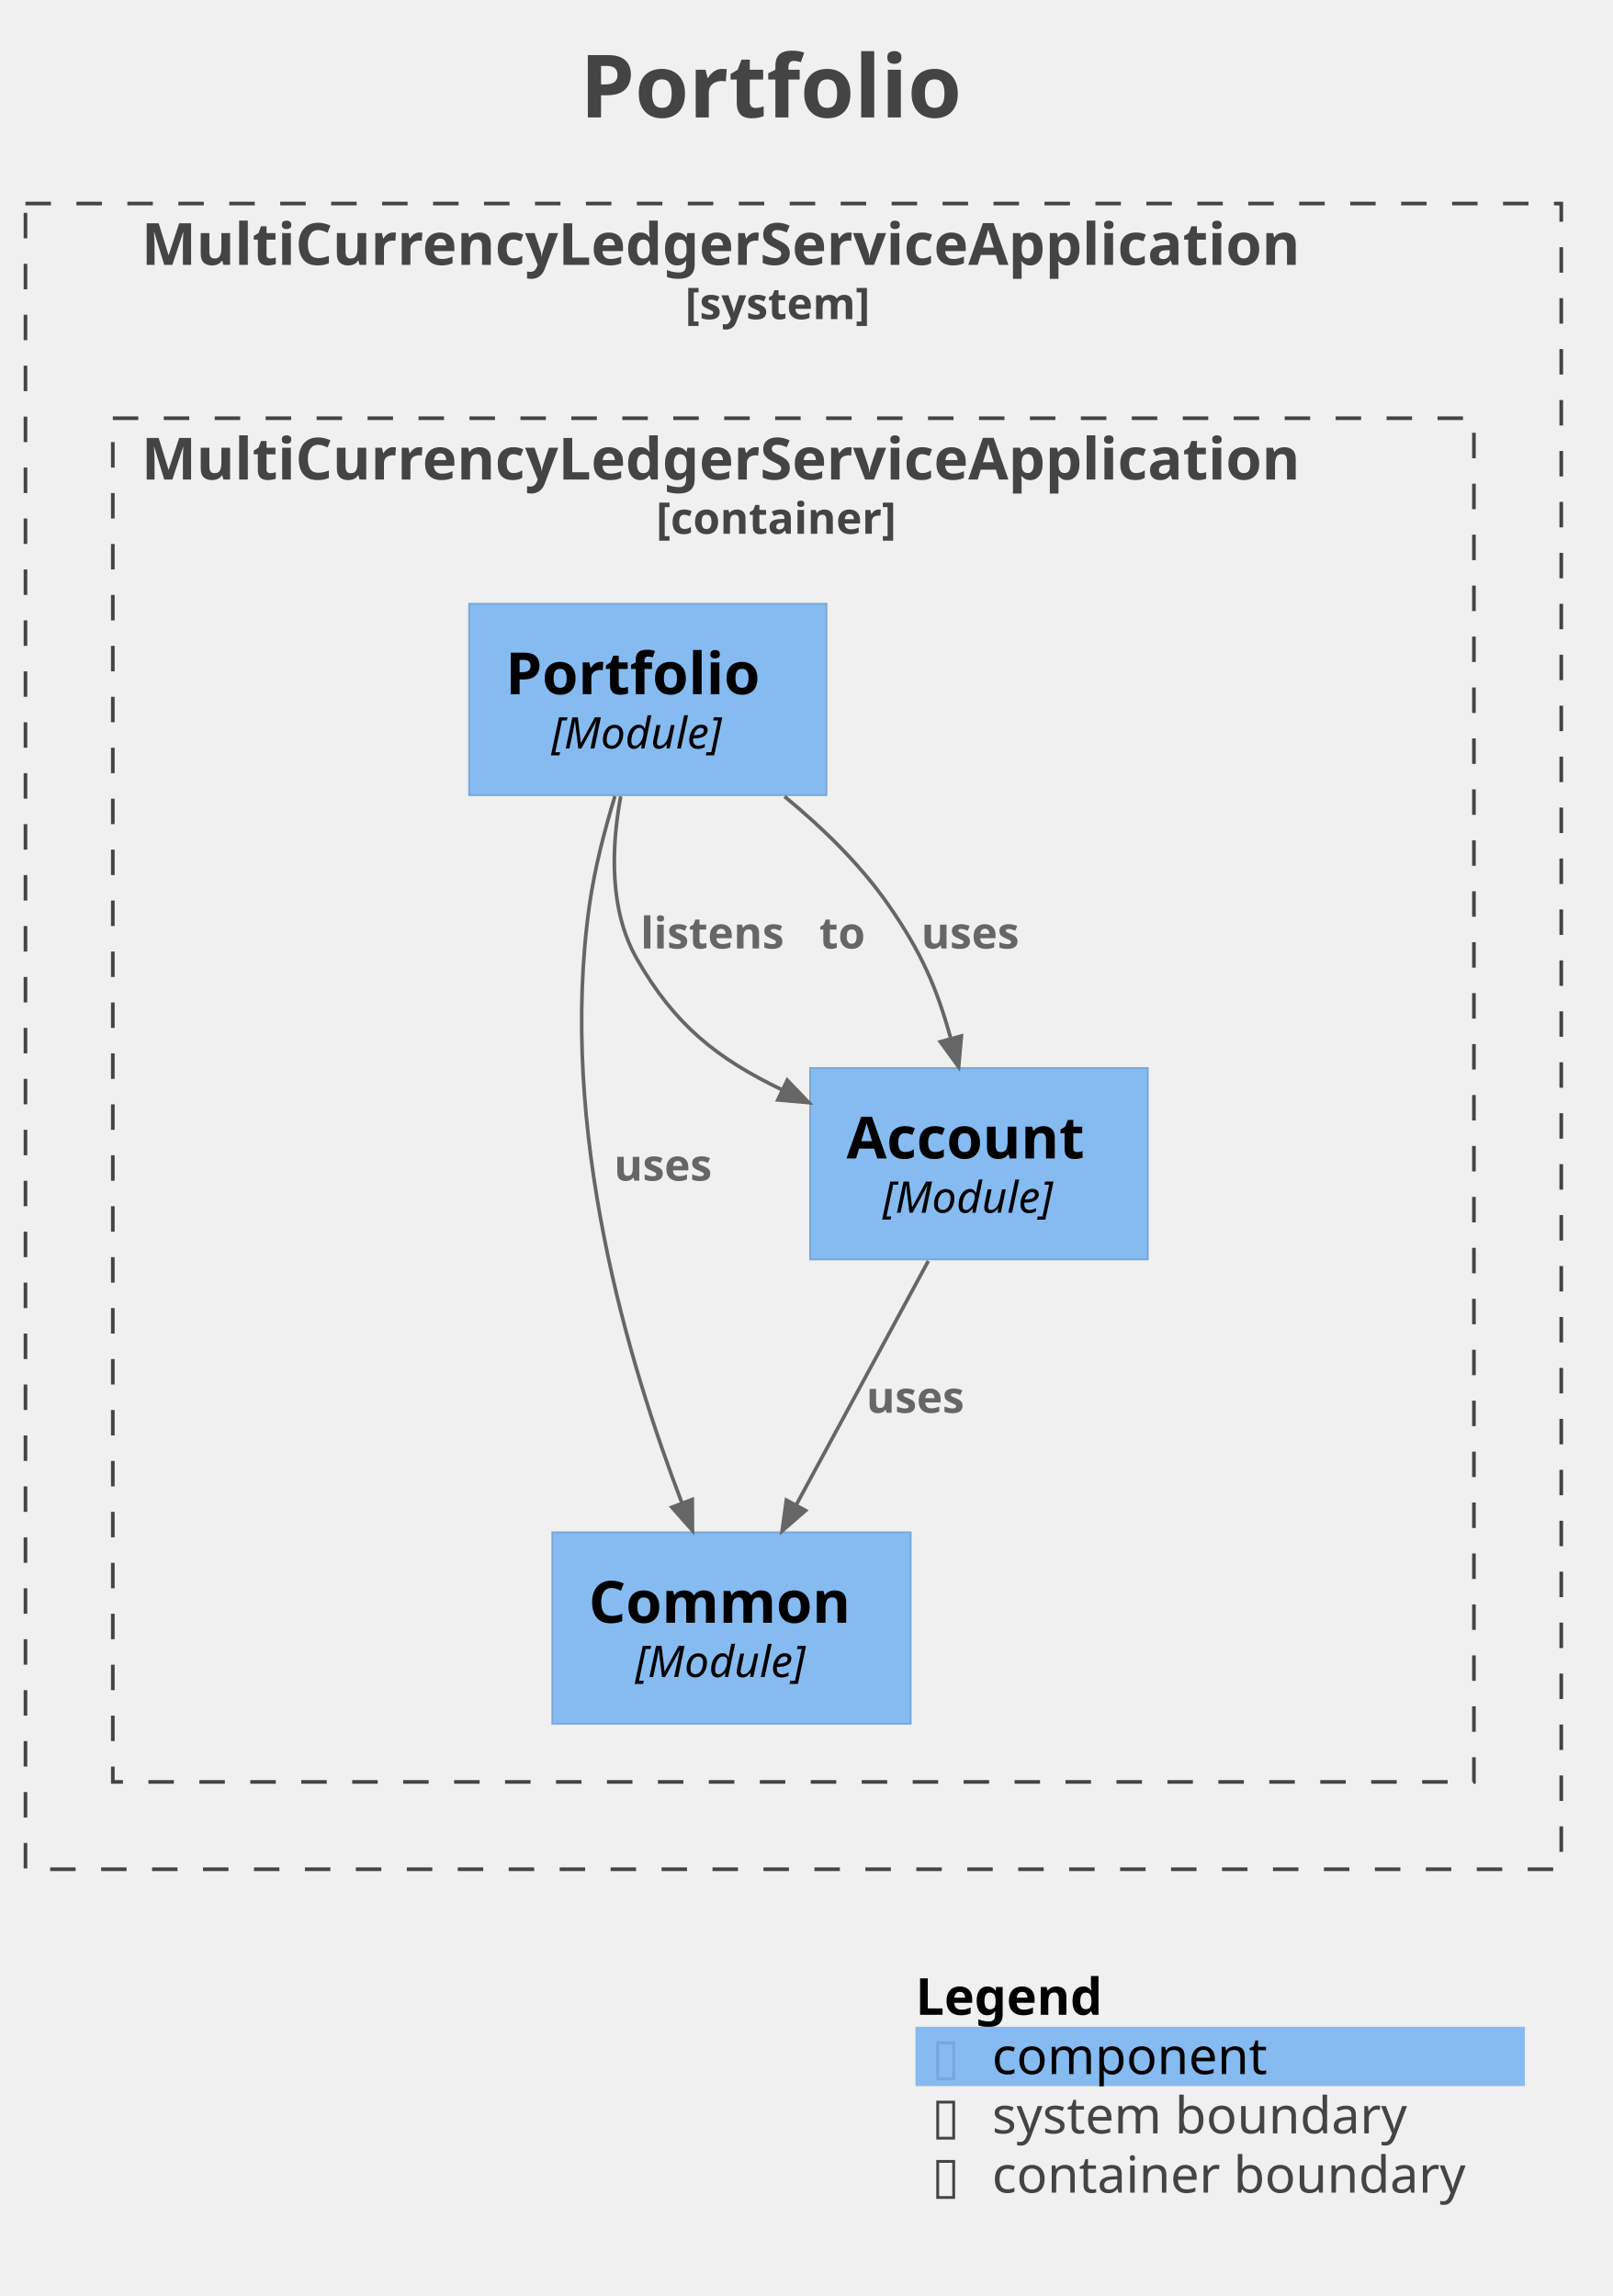
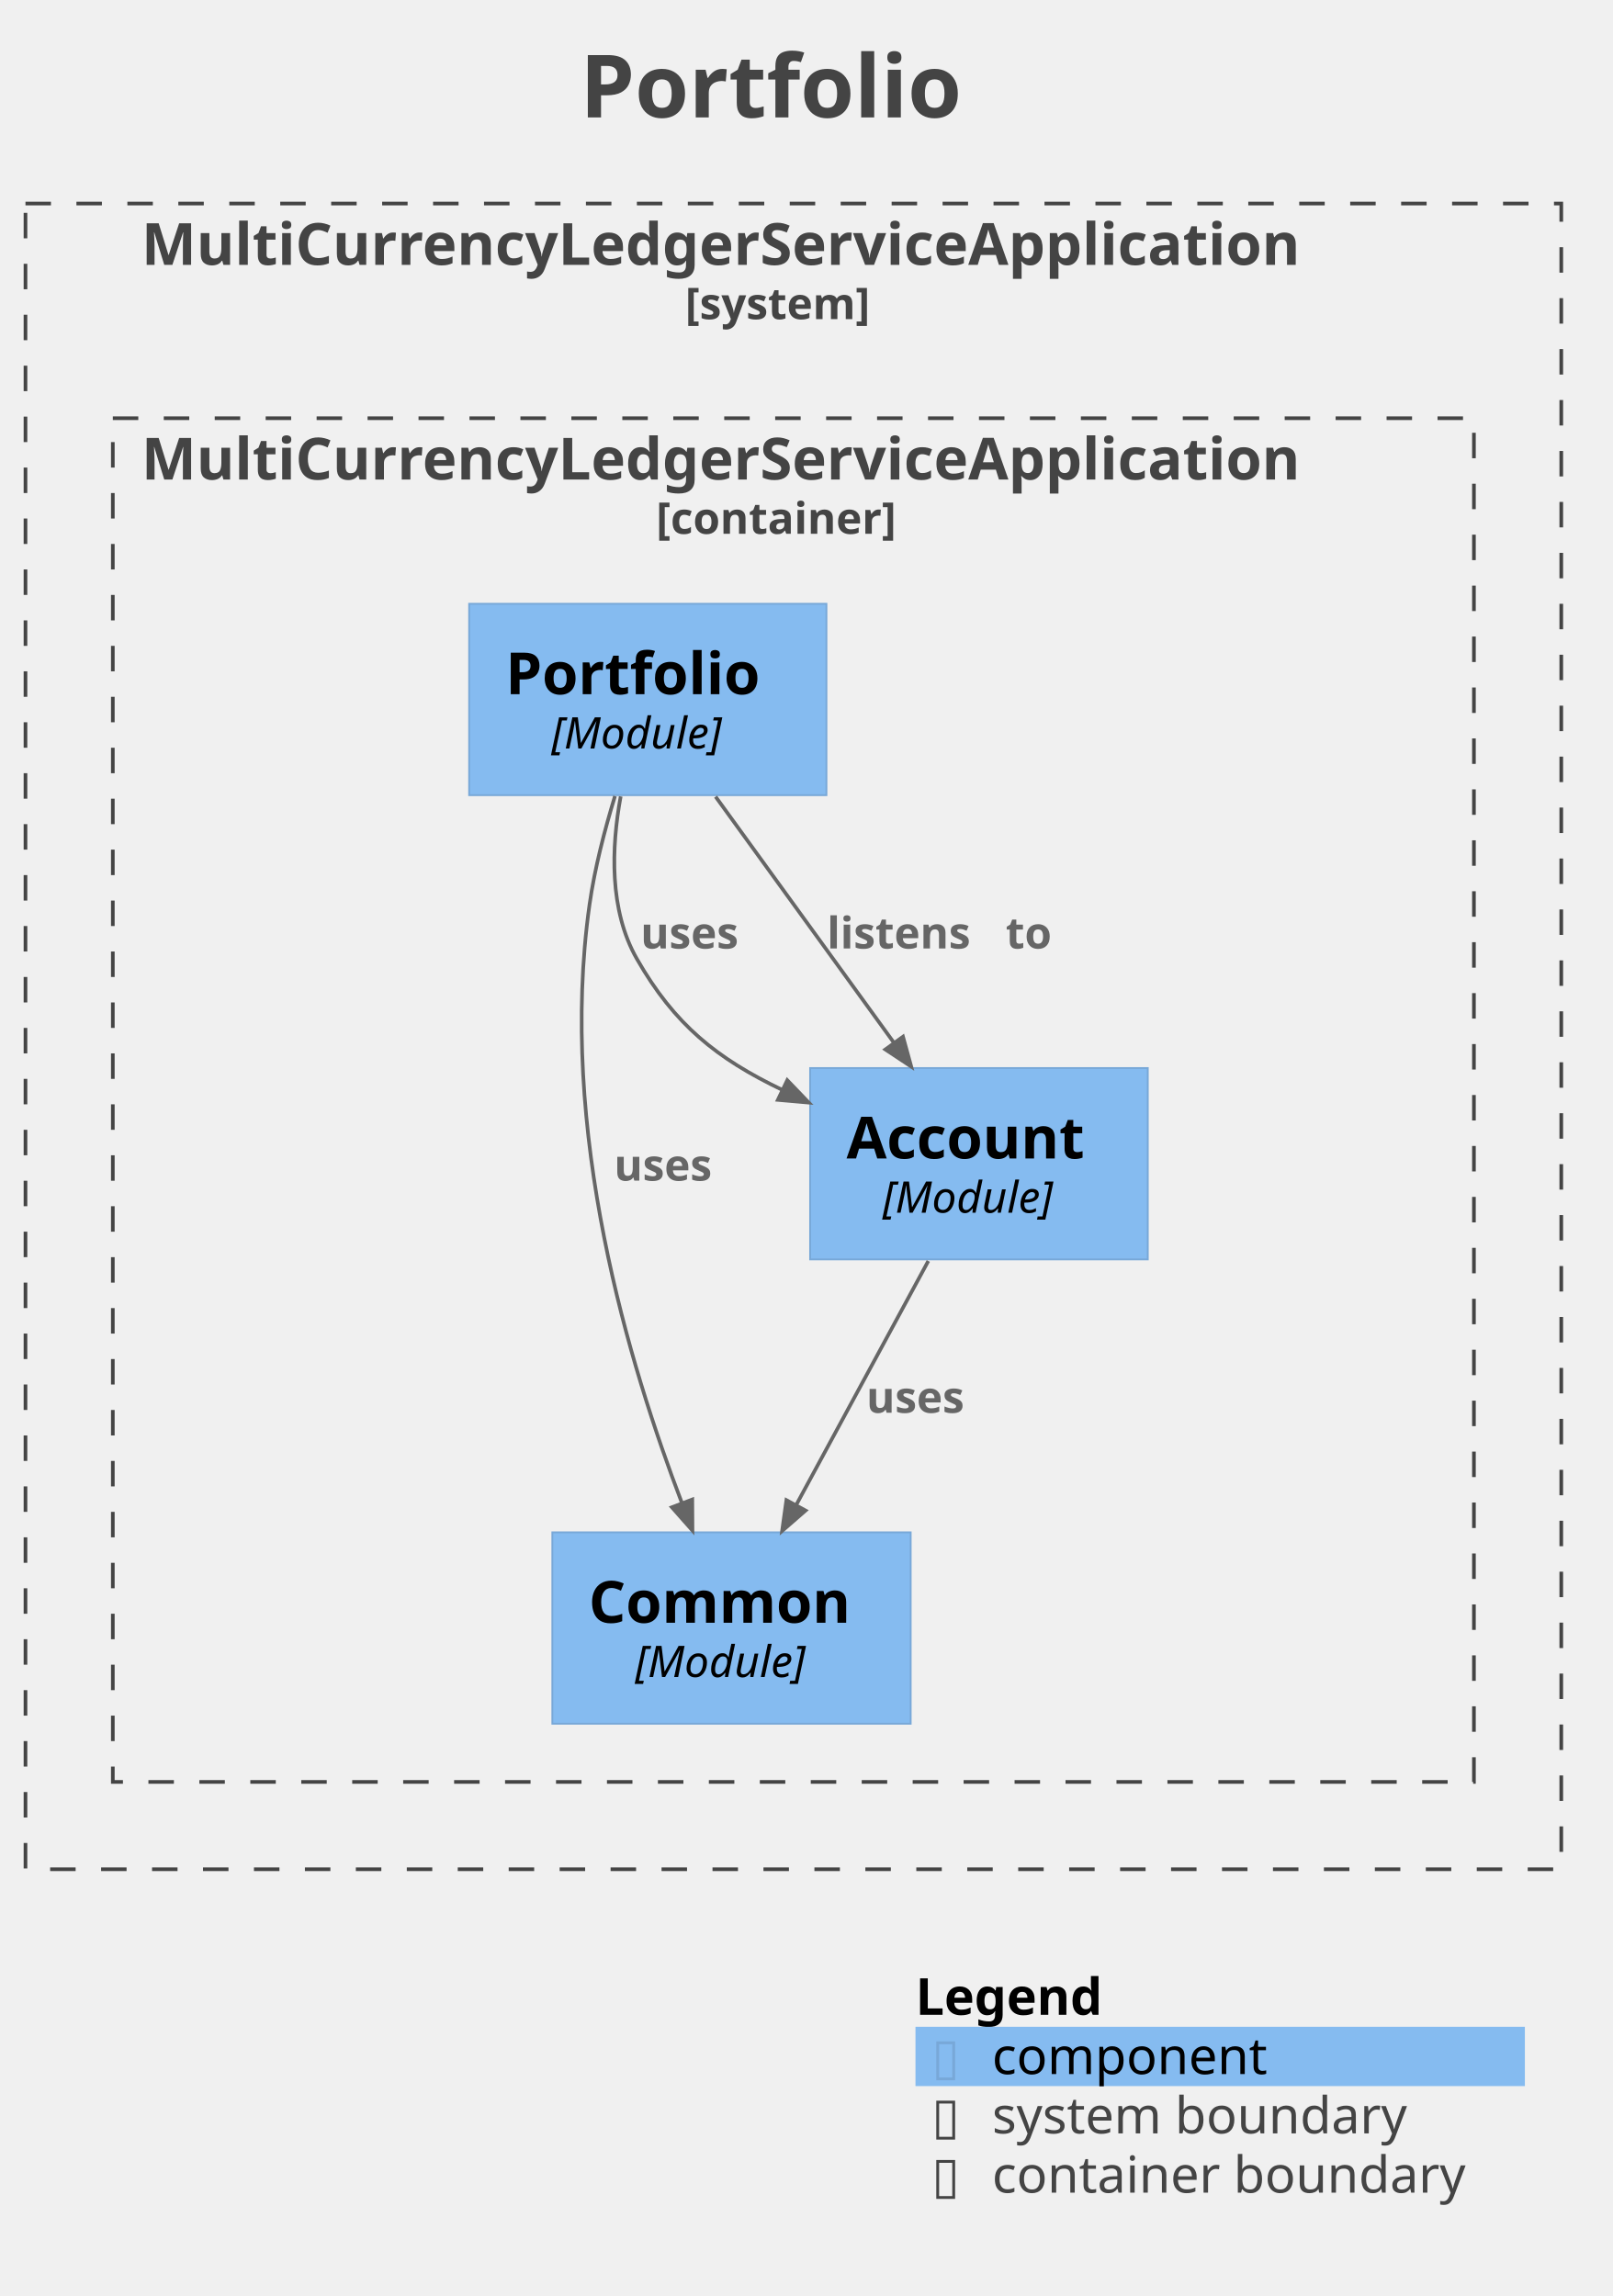
<svg xmlns="http://www.w3.org/2000/svg" contentStyleType="text/css" data-diagram-type="DESCRIPTION" height="631px" preserveAspectRatio="none" style="width:443px;height:631px;background:#FFFFFF;" version="1.1" viewBox="0 0 443 631" width="443px" zoomAndPan="magnify">
  <defs />
  <g>
    <g class="title" data-source-line="1">
      <text fill="#444444" font-family="sans-serif" font-size="24" font-weight="700" lengthAdjust="spacing" textLength="117.258" x="159.371" y="32.277">Portfolio</text>
    </g>
    <g class="cluster" data-qualified-name="MultiCurrencyLedgerServiceApplication_boundary" data-source-line="1666" id="ent0001">
      <rect fill="none" height="457.78" style="stroke:#444444;stroke-width:1;stroke-dasharray:7,7;" width="422" x="7" y="55.938" />
      <text fill="#444444" font-family="sans-serif" font-size="16" font-weight="700" lengthAdjust="spacing" textLength="358.266" x="38.867" y="72.789">MultiCurrencyLedgerServiceApplication</text>
      <text fill="#444444" font-family="sans-serif" font-size="12" font-weight="700" lengthAdjust="spacing" textLength="59.455" x="188.273" y="87.701">[system]</text>
    </g>
    <g class="cluster" data-qualified-name="MultiCurrencyLedgerServiceApplication_boundary.MultiCurrencyLedgerServiceApplication.MultiCurrencyLedgerServiceApplication_boundary" data-source-line="1666" id="ent0002">
      <rect fill="none" height="374.78" style="stroke:#444444;stroke-width:1;stroke-dasharray:7,7;" width="374" x="31" y="114.938" />
      <text fill="#444444" font-family="sans-serif" font-size="16" font-weight="700" lengthAdjust="spacing" textLength="358.266" x="38.867" y="131.789">MultiCurrencyLedgerServiceApplication</text>
      <text fill="#444444" font-family="sans-serif" font-size="12" font-weight="700" lengthAdjust="spacing" textLength="75.416" x="180.292" y="146.701">[container]</text>
    </g>
    <g class="entity" data-qualified-name="MultiCurrencyLedgerServiceApplication_boundary.MultiCurrencyLedgerServiceApplication.MultiCurrencyLedgerServiceApplication_boundary.MultiCurrencyLedgerServiceApplication.MultiCurrencyLedgerServiceApplication.Common" data-source-line="78" id="ent0003">
      <rect fill="#85BBF0" height="52.594" style="stroke:#78A8D8;stroke-width:0.5;" width="98.461" x="151.77" y="421.127" />
      <text fill="#000000" font-family="sans-serif" font-size="16" font-weight="700" lengthAdjust="spacing" textLength="78.461" x="161.77" y="445.979">Common</text>
      <text fill="#000000" font-family="sans-serif" font-size="12" font-style="italic" lengthAdjust="spacing" textLength="52.998" x="174.501" y="460.891">[Module]</text>
    </g>
    <g class="entity" data-qualified-name="MultiCurrencyLedgerServiceApplication_boundary.MultiCurrencyLedgerServiceApplication.MultiCurrencyLedgerServiceApplication_boundary.MultiCurrencyLedgerServiceApplication.MultiCurrencyLedgerServiceApplication.Account" data-source-line="78" id="ent0004">
      <rect fill="#85BBF0" height="52.594" style="stroke:#78A8D8;stroke-width:0.5;" width="92.773" x="222.61" y="293.527" />
      <text fill="#000000" font-family="sans-serif" font-size="16" font-weight="700" lengthAdjust="spacing" textLength="72.773" x="232.61" y="318.379">Account</text>
      <text fill="#000000" font-family="sans-serif" font-size="12" font-style="italic" lengthAdjust="spacing" textLength="52.998" x="242.498" y="333.291">[Module]</text>
    </g>
    <g class="entity" data-qualified-name="MultiCurrencyLedgerServiceApplication_boundary.MultiCurrencyLedgerServiceApplication.MultiCurrencyLedgerServiceApplication_boundary.MultiCurrencyLedgerServiceApplication.MultiCurrencyLedgerServiceApplication.Portfolio" data-source-line="78" id="ent0005">
      <rect fill="#85BBF0" height="52.594" style="stroke:#78A8D8;stroke-width:0.5;" width="98.172" x="128.91" y="165.938" />
      <text fill="#000000" font-family="sans-serif" font-size="16" font-weight="700" lengthAdjust="spacing" textLength="78.172" x="138.91" y="190.789">Portfolio</text>
      <text fill="#000000" font-family="sans-serif" font-size="12" font-style="italic" lengthAdjust="spacing" textLength="52.998" x="151.497" y="205.701">[Module]</text>
    </g>
-     <g class="link" data-entity-1="ent0005" data-entity-2="ent0004" data-link-type="dependency" data-source-line="1779" id="lnk6">
-       <path d="M170.55,218.868 C167.97,232.928 167.36,250.167 175,263.527 C185.34,281.608 196.936,290.9 215.026,299.57" fill="none" id="MultiCurrencyLedgerServiceApplication.MultiCurrencyLedgerServiceApplication.Portfolio-to-MultiCurrencyLedgerServiceApplication.MultiCurrencyLedgerServiceApplication.Account" style="stroke:#666666;stroke-width:1;" />
-       <polygon fill="#666666" points="222.24,303.027,216.322,296.865,213.729,302.275,222.24,303.027" style="stroke:#666666;stroke-width:1;stroke-linejoin:miter;stroke-miterlimit:10;" />
-       <text fill="#666666" font-family="sans-serif" font-size="12" font-weight="700" lengthAdjust="spacing" textLength="44.93" x="176" y="260.666">listens</text>
-       <text fill="#666666" font-family="sans-serif" font-size="12" font-weight="700" lengthAdjust="spacing" textLength="4.178" x="220.93" y="260.666"> </text>
-       <text fill="#666666" font-family="sans-serif" font-size="12" font-weight="700" lengthAdjust="spacing" textLength="13.98" x="225.107" y="260.666">to</text>
-     </g>
-     <g class="link" data-entity-1="ent0005" data-entity-2="ent0004" data-link-type="dependency" data-source-line="1779" id="lnk8">
-       <path d="M215.58,218.898 C225.88,227.368 236.32,237.488 244,248.528 C253.32,261.928 257.385,271.458 261.275,285.508" fill="none" id="MultiCurrencyLedgerServiceApplication.MultiCurrencyLedgerServiceApplication.Portfolio-to-MultiCurrencyLedgerServiceApplication.MultiCurrencyLedgerServiceApplication.Account-1" style="stroke:#666666;stroke-width:1;" />
-       <polygon fill="#666666" points="263.41,293.217,264.167,284.707,258.384,286.308,263.41,293.217" style="stroke:#666666;stroke-width:1;stroke-linejoin:miter;stroke-miterlimit:10;" />
-       <text fill="#666666" font-family="sans-serif" font-size="12" font-weight="700" lengthAdjust="spacing" textLength="30.967" x="253.13" y="260.666">uses</text>
-     </g>
-     <g class="link" data-entity-1="ent0005" data-entity-2="ent0003" data-link-type="dependency" data-source-line="1779" id="lnk7">
+     <g class="link" data-entity-1="ent0005" data-entity-2="ent0003" data-link-type="dependency" data-source-line="1779" id="lnk6">
      <path d="M168.98,218.787 C166.15,228.037 163.4,238.637 162,248.528 C153.18,310.767 173.045,375.544 187.415,413.164" fill="none" id="MultiCurrencyLedgerServiceApplication.MultiCurrencyLedgerServiceApplication.Portfolio-to-MultiCurrencyLedgerServiceApplication.MultiCurrencyLedgerServiceApplication.Common" style="stroke:#666666;stroke-width:1;" />
      <polygon fill="#666666" points="190.27,420.637,190.218,412.094,184.613,414.235,190.27,420.637" style="stroke:#666666;stroke-width:1;stroke-linejoin:miter;stroke-miterlimit:10;" />
      <text fill="#666666" font-family="sans-serif" font-size="12" font-weight="700" lengthAdjust="spacing" textLength="30.967" x="168.71" y="324.466">uses</text>
    </g>
-     <g class="link" data-entity-1="ent0004" data-entity-2="ent0003" data-link-type="dependency" data-source-line="1779" id="lnk9">
+     <g class="link" data-entity-1="ent0005" data-entity-2="ent0004" data-link-type="dependency" data-source-line="1779" id="lnk7">
+       <path d="M170.55,218.868 C167.97,232.928 167.36,250.167 175,263.527 C185.34,281.608 196.936,290.9 215.026,299.57" fill="none" id="MultiCurrencyLedgerServiceApplication.MultiCurrencyLedgerServiceApplication.Portfolio-to-MultiCurrencyLedgerServiceApplication.MultiCurrencyLedgerServiceApplication.Account" style="stroke:#666666;stroke-width:1;" />
+       <polygon fill="#666666" points="222.24,303.027,216.322,296.865,213.729,302.275,222.24,303.027" style="stroke:#666666;stroke-width:1;stroke-linejoin:miter;stroke-miterlimit:10;" />
+       <text fill="#666666" font-family="sans-serif" font-size="12" font-weight="700" lengthAdjust="spacing" textLength="30.967" x="176" y="260.666">uses</text>
+     </g>
+     <g class="link" data-entity-1="ent0005" data-entity-2="ent0004" data-link-type="dependency" data-source-line="1779" id="lnk9">
+       <path d="M196.63,218.947 C212.34,240.627 229.995,265 245.695,286.66" fill="none" id="MultiCurrencyLedgerServiceApplication.MultiCurrencyLedgerServiceApplication.Portfolio-to-MultiCurrencyLedgerServiceApplication.MultiCurrencyLedgerServiceApplication.Account-1" style="stroke:#666666;stroke-width:1;" />
+       <polygon fill="#666666" points="250.39,293.137,248.124,284.899,243.266,288.421,250.39,293.137" style="stroke:#666666;stroke-width:1;stroke-linejoin:miter;stroke-miterlimit:10;" />
+       <text fill="#666666" font-family="sans-serif" font-size="12" font-weight="700" lengthAdjust="spacing" textLength="44.93" x="227.23" y="260.666">listens</text>
+       <text fill="#666666" font-family="sans-serif" font-size="12" font-weight="700" lengthAdjust="spacing" textLength="4.178" x="272.16" y="260.666"> </text>
+       <text fill="#666666" font-family="sans-serif" font-size="12" font-weight="700" lengthAdjust="spacing" textLength="13.98" x="276.337" y="260.666">to</text>
+     </g>
+     <g class="link" data-entity-1="ent0004" data-entity-2="ent0003" data-link-type="dependency" data-source-line="1779" id="lnk8">
      <path d="M255.08,346.548 C243.34,368.217 230.45,392.043 218.72,413.703" fill="none" id="MultiCurrencyLedgerServiceApplication.MultiCurrencyLedgerServiceApplication.Account-to-MultiCurrencyLedgerServiceApplication.MultiCurrencyLedgerServiceApplication.Common" style="stroke:#666666;stroke-width:1;" />
      <polygon fill="#666666" points="214.91,420.738,221.358,415.131,216.082,412.274,214.91,420.738" style="stroke:#666666;stroke-width:1;stroke-linejoin:miter;stroke-miterlimit:10;" />
      <text fill="#666666" font-family="sans-serif" font-size="12" font-weight="700" lengthAdjust="spacing" textLength="30.967" x="238.04" y="388.266">uses</text>
    </g>
    <g class="legend" data-source-line="1576">
      <rect fill="none" height="16.297" style="stroke:none;stroke-width:1;" width="167.446" x="251.554" y="540.717" />
      <text fill="#000000" font-family="sans-serif" font-size="14" font-weight="700" lengthAdjust="spacing" textLength="57.921" x="251.554" y="553.713">Legend</text>
      <text fill="#FFFFFF" font-family="sans-serif" font-size="14" lengthAdjust="spacing" textLength="4.45" x="314.349" y="553.713"> </text>
      <rect fill="#85BBF0" height="16.297" style="stroke:none;stroke-width:1;" width="167.446" x="251.554" y="557.014" />
      <text fill="#78A8D8" font-family="sans-serif" font-size="14" lengthAdjust="spacing" textLength="7.704" x="256.004" y="570.01">▯</text>
      <text fill="#FFFFFF" font-family="sans-serif" font-size="14" lengthAdjust="spacing" textLength="4.45" x="263.708" y="570.01"> </text>
      <text fill="#000000" font-family="sans-serif" font-size="14" lengthAdjust="spacing" textLength="79.201" x="272.608" y="570.01">component</text>
      <text fill="#FFFFFF" font-family="sans-serif" font-size="14" lengthAdjust="spacing" textLength="4.45" x="356.26" y="570.01"> </text>
      <rect fill="none" height="16.297" style="stroke:none;stroke-width:1;" width="167.446" x="251.554" y="573.311" />
      <text fill="#444444" font-family="sans-serif" font-size="14" lengthAdjust="spacing" textLength="7.704" x="256.004" y="586.306">▯</text>
      <text fill="#FFFFFF" font-family="sans-serif" font-size="14" lengthAdjust="spacing" textLength="4.45" x="263.708" y="586.306"> </text>
      <text fill="#444444" font-family="sans-serif" font-size="14" lengthAdjust="spacing" textLength="121.769" x="272.608" y="586.306">system boundary</text>
      <text fill="#FFFFFF" font-family="sans-serif" font-size="14" lengthAdjust="spacing" textLength="4.45" x="398.827" y="586.306"> </text>
      <rect fill="none" height="16.297" style="stroke:none;stroke-width:1;" width="167.446" x="251.554" y="589.608" />
      <text fill="#444444" font-family="sans-serif" font-size="14" lengthAdjust="spacing" textLength="7.704" x="256.004" y="602.603">▯</text>
      <text fill="#FFFFFF" font-family="sans-serif" font-size="14" lengthAdjust="spacing" textLength="4.45" x="263.708" y="602.603"> </text>
      <text fill="#444444" font-family="sans-serif" font-size="14" lengthAdjust="spacing" textLength="137.491" x="272.608" y="602.603">container boundary</text>
      <text fill="#FFFFFF" font-family="sans-serif" font-size="14" lengthAdjust="spacing" textLength="4.45" x="414.55" y="602.603"> </text>
      <line style="stroke:none;stroke-width:1;" x1="251.554" x2="419" y1="540.717" y2="540.717" />
      <line style="stroke:none;stroke-width:1;" x1="251.554" x2="419" y1="557.014" y2="557.014" />
      <line style="stroke:none;stroke-width:1;" x1="251.554" x2="419" y1="573.311" y2="573.311" />
      <line style="stroke:none;stroke-width:1;" x1="251.554" x2="419" y1="589.608" y2="589.608" />
      <line style="stroke:none;stroke-width:1;" x1="251.554" x2="419" y1="605.905" y2="605.905" />
      <line style="stroke:none;stroke-width:1;" x1="251.554" x2="251.554" y1="540.717" y2="605.905" />
      <line style="stroke:none;stroke-width:1;" x1="419" x2="419" y1="540.717" y2="605.905" />
    </g>
  </g>
</svg>
